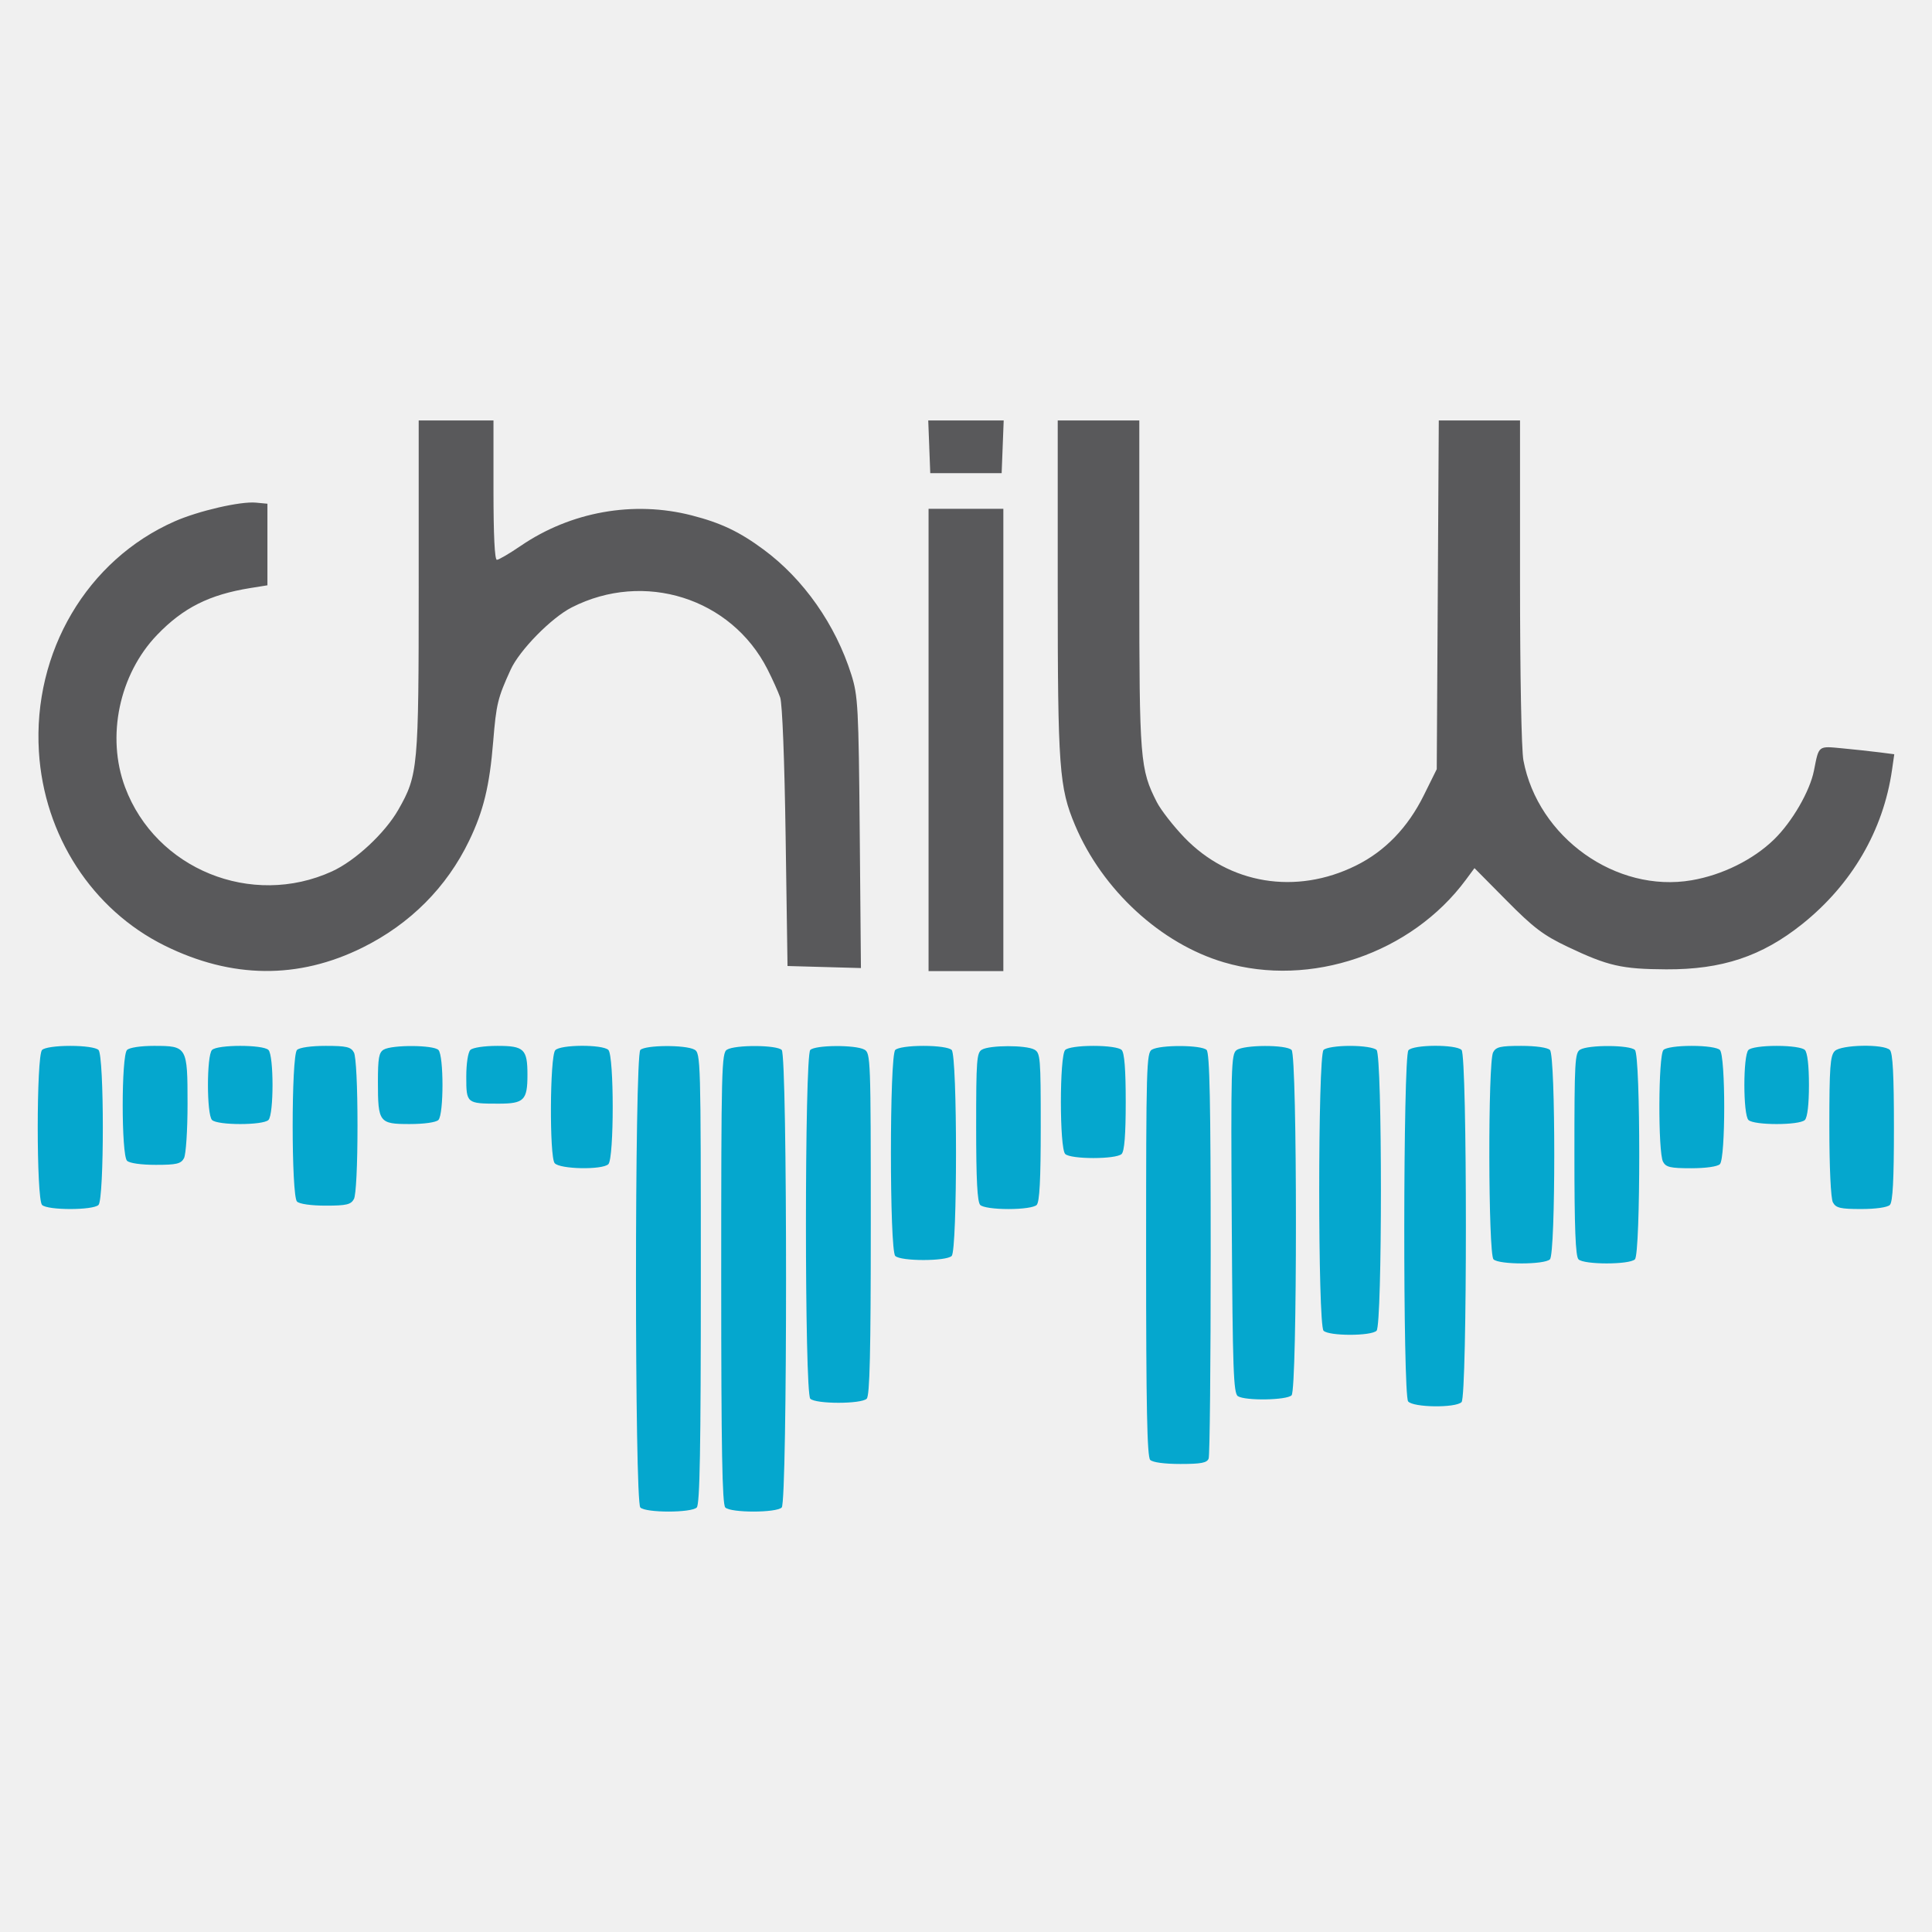
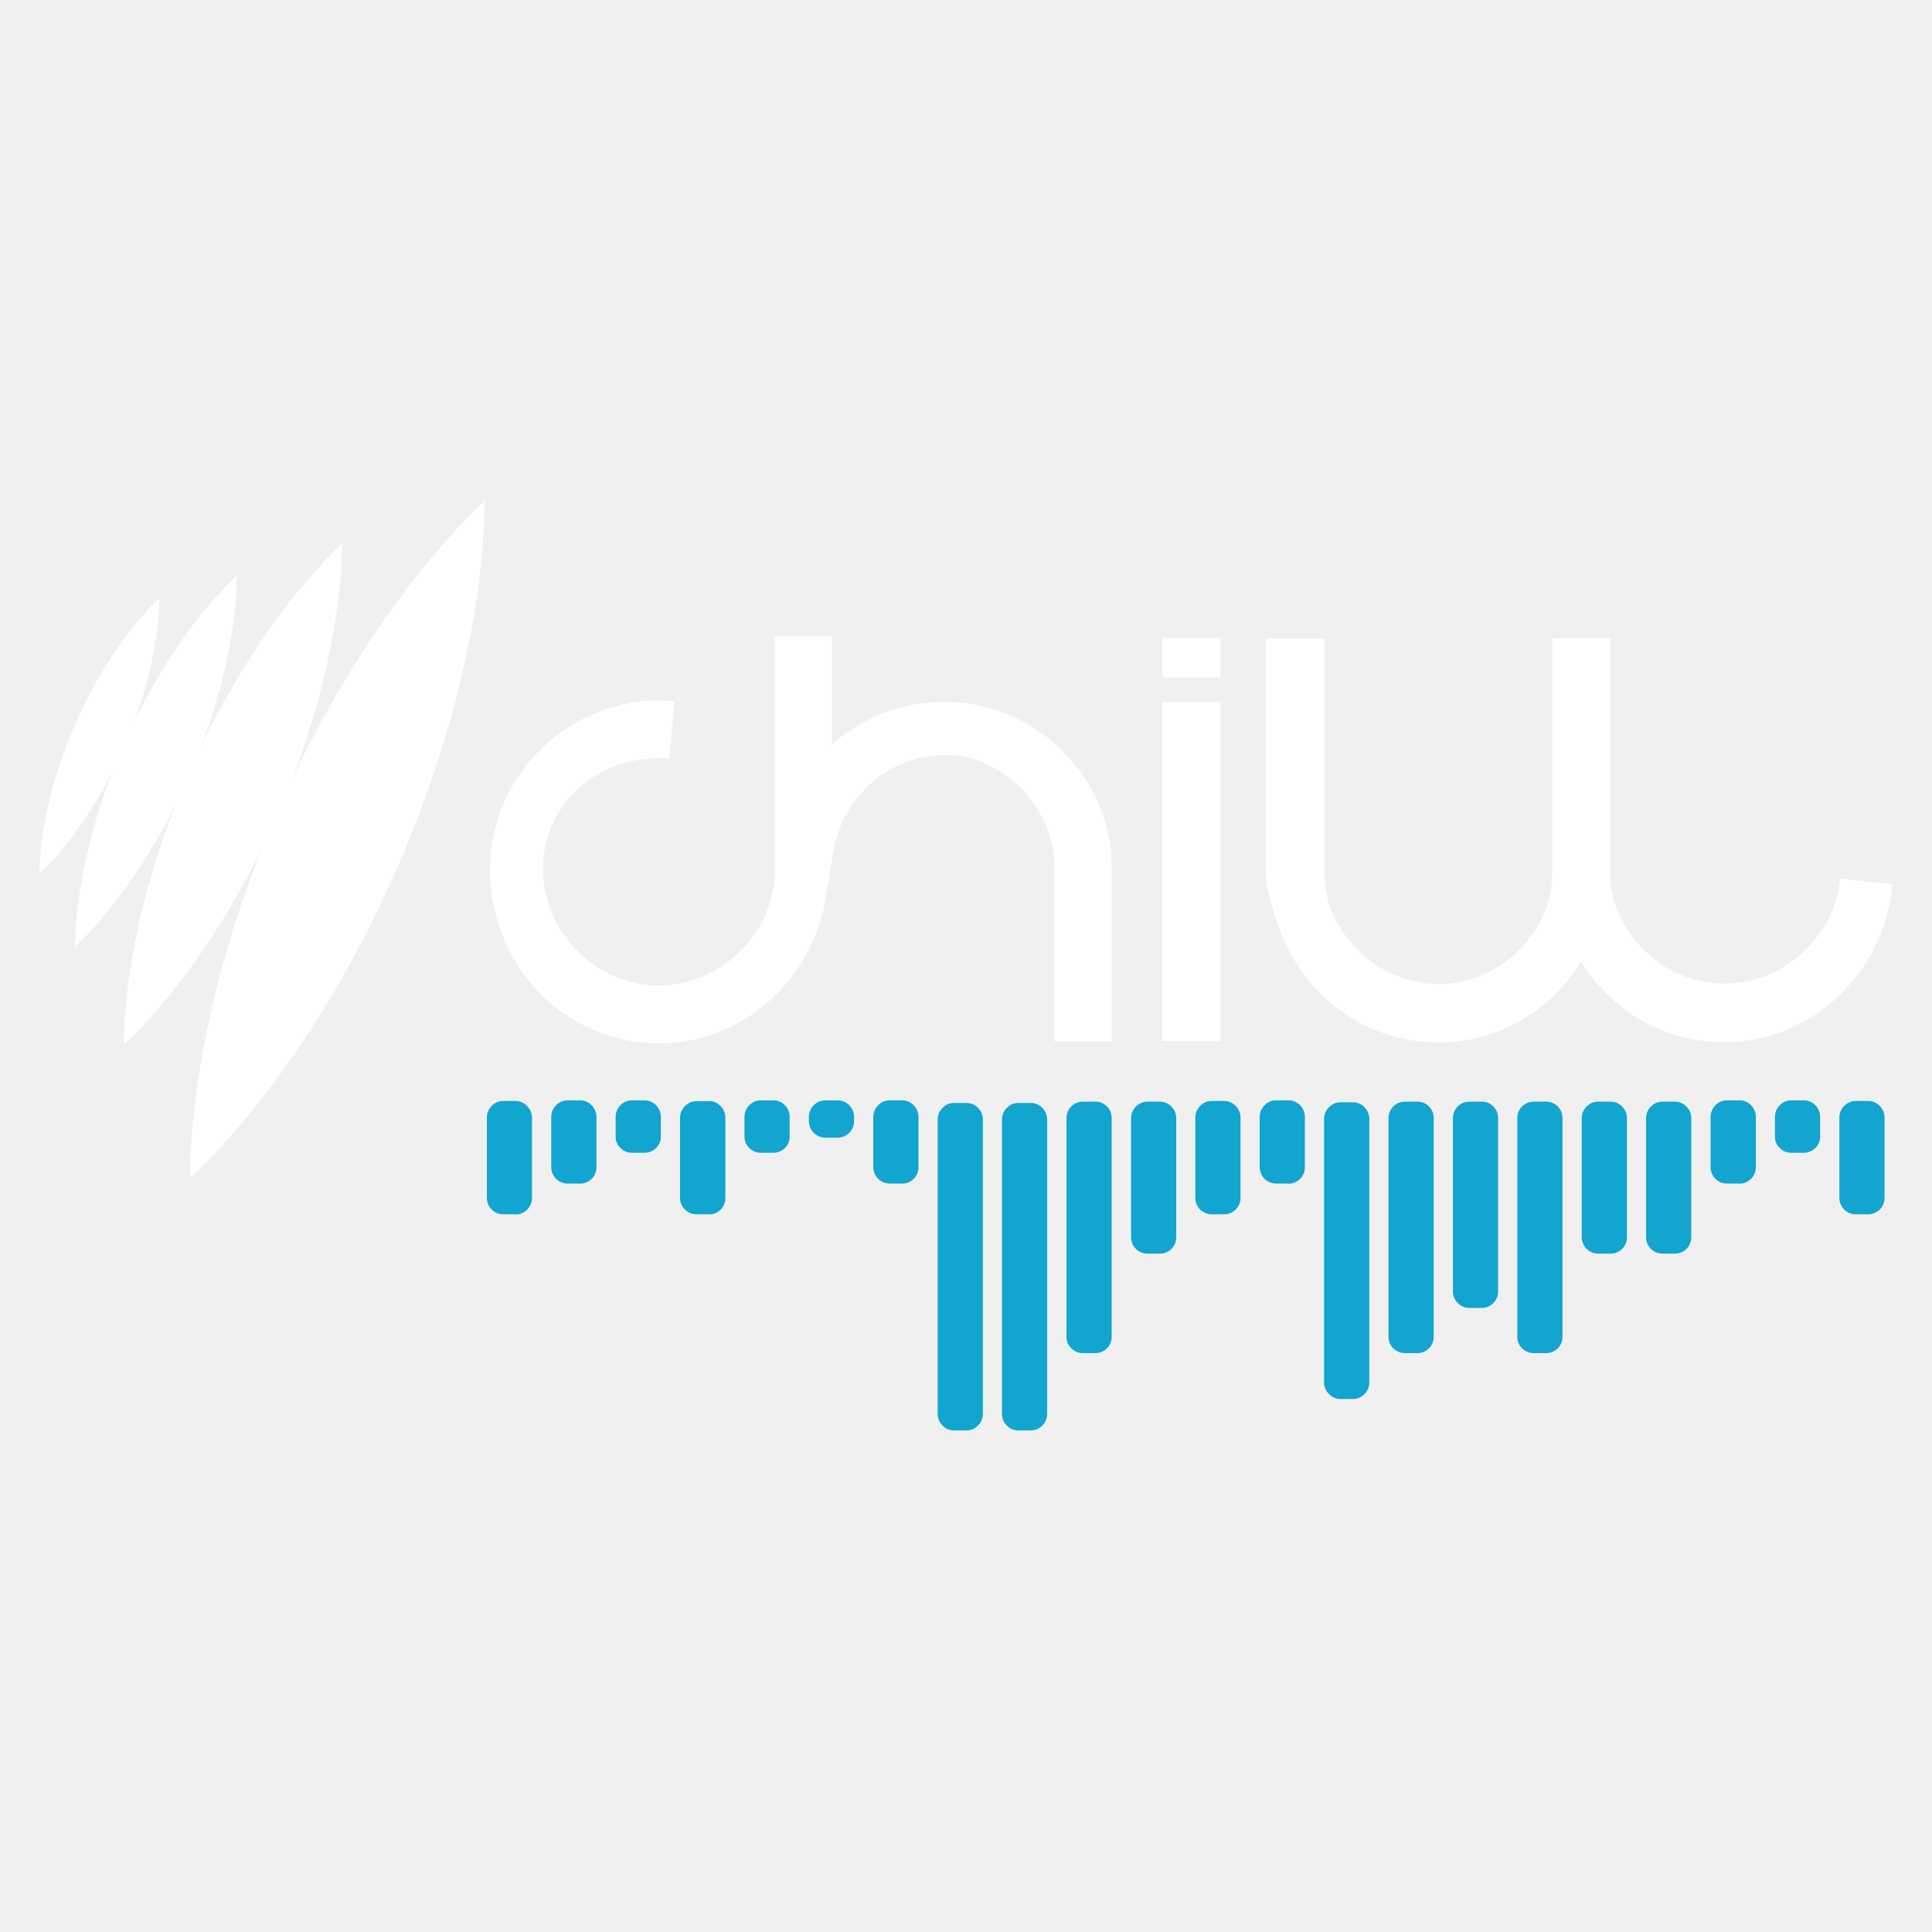
- <svg xmlns="http://www.w3.org/2000/svg" version="1.1" viewBox="0 0 512 512">
-   <path d="m11.148 278.25c-1.53 1.531-1.53 39.543 0 41.074 1.44 1.444 13.51 1.444 14.954 0 1.531-1.53 1.531-39.543 0-41.074-0.64-0.64-3.695-1.082-7.477-1.082-3.786 0-6.836 0.441-7.477 1.082m22.518 0c-1.531 1.531-1.531 27.835 0 29.366 0.645 0.641 3.74 1.082 7.614 1.082 5.492 0 6.682-0.278 7.477-1.76 0.52-0.965 0.945-7.431 0.945-14.367 0-15.224-0.104-15.403-8.917-15.403-3.512 0-6.49 0.454-7.115 1.082m22.518 0c-1.44 1.44-1.44 17.113 0 18.557 1.444 1.44 13.514 1.44 14.954 0 1.44-1.444 1.44-17.117 0-18.557-1.44-1.444-13.51-1.444-14.954 0m22.518 0c-1.527 1.531-1.527 38.645 0 40.176 0.645 0.64 3.745 1.082 7.614 1.082 5.492 0 6.682-0.28 7.477-1.76 0.562-1.04 0.944-8.963 0.944-19.41 0-10.452-0.383-18.374-0.944-19.414-0.795-1.477-1.98-1.756-7.477-1.756-3.87 0-6.97 0.441-7.614 1.082m22.975-0.087c-1.264 0.74-1.53 2.246-1.53 8.554 0 10.718 0.332 11.168 8.375 11.168 3.873 0 7.019-0.442 7.655-1.082 1.444-1.44 1.444-17.113 0-18.557-1.335-1.332-12.249-1.398-14.5-0.083m22.968 0.087c-0.625 0.624-1.082 3.603-1.082 7.115 0 7.04 0.091 7.115 8.558 7.115 6.757 0 7.656-0.9 7.656-7.656 0-6.786-0.899-7.656-7.926-7.656-3.512 0-6.587 0.458-7.206 1.082m22.488 0.091c-1.423 1.706-1.552 28.21-0.15 29.903 1.344 1.623 12.67 1.84 14.238 0.271 1.532-1.53 1.532-28.734 0-30.265-1.514-1.514-12.815-1.444-14.088 0.087m22.555-0.087c-1.53 1.531-1.53 119.72 0 121.25 1.44 1.443 13.51 1.443 14.954 0 0.815-0.82 1.082-15.54 1.082-60.76 0-58.104-0.046-59.706-1.714-60.592-2.434-1.294-13.003-1.219-14.322 0.104m22.972-0.087c-1.436 0.84-1.536 4.726-1.536 60.576 0 45.218 0.263 59.939 1.082 60.759 1.444 1.443 13.514 1.443 14.954 0 1.531-1.532 1.531-119.72 0-121.25-1.336-1.34-12.25-1.402-14.5-0.083m22.068 0.083c-1.531 1.531-1.531 90.891 0 92.422 1.44 1.44 13.51 1.44 14.954 0 0.811-0.811 1.082-12.295 1.082-46.35 0-43.867-0.054-45.29-1.715-46.176-2.43-1.294-12.998-1.219-14.32 0.104m22.517 0c-1.531 1.531-1.531 53.057 0 54.589 1.444 1.44 13.514 1.44 14.954 0 1.53-1.532 1.53-53.058 0-54.589-0.637-0.64-3.691-1.082-7.477-1.082-3.782 0-6.836 0.441-7.477 1.082m22.971-0.083c-1.385 0.807-1.53 2.738-1.53 20.483 0 14.055 0.307 19.9 1.08 20.679 0.642 0.636 3.696 1.082 7.478 1.082 3.786 0 6.836-0.446 7.477-1.082 0.773-0.778 1.081-6.624 1.081-20.679 0-18.465-0.1-19.643-1.714-20.508-2.247-1.207-11.787-1.186-13.872 0.025m22.069 0.083c-1.527 1.531-1.527 26.034 0 27.565 1.443 1.44 13.514 1.44 14.957 0 0.737-0.737 1.082-5.135 1.082-13.785 0-8.646-0.345-13.044-1.082-13.78-0.64-0.64-3.694-1.082-7.476-1.082-3.787 0-6.84 0.441-7.477 1.082m22.971-0.087c-1.431 0.84-1.535 4.369-1.535 54.268 0 40.359 0.266 53.64 1.082 54.455 0.661 0.662 3.786 1.082 8.017 1.082 5.493 0 7.049-0.3 7.477-1.444 0.3-0.79 0.541-25.222 0.541-54.318 0-39.901-0.267-53.14-1.082-53.956-1.335-1.34-12.249-1.402-14.5-0.083m22.426 0.133c-1.414 1.04-1.51 4.452-1.26 45.98 0.232 38.736 0.457 44.977 1.622 45.722 1.98 1.26 12.92 1.082 14.23-0.233 1.535-1.53 1.535-89.987 0-91.519-1.431-1.435-12.607-1.393-14.592 0.05m23.063-0.05c-1.53 1.532-1.53 72.875 0 74.406 1.44 1.44 12.611 1.44 14.051 0 1.535-1.53 1.535-72.874 0-74.406-0.624-0.624-3.603-1.081-7.023-1.081-3.425 0-6.408 0.457-7.028 1.081m22.489 0.092c-1.415 1.706-1.485 91.344-0.07 93.05 1.343 1.623 12.569 1.764 14.154 0.183 1.531-1.535 1.531-91.794 0-93.325-1.514-1.515-12.81-1.444-14.08 0.087m22.443 0.545c-1.398 2.609-1.302 53.453 0.104 54.855 1.444 1.444 13.514 1.444 14.954 0 1.53-1.531 1.53-53.956 0-55.487-0.641-0.64-3.737-1.082-7.615-1.082-5.492 0-6.673 0.27-7.443 1.71m23.075-0.716c-1.406 0.824-1.53 3.104-1.53 27.698 0 19.639 0.29 27.087 1.08 27.877 1.44 1.444 13.51 1.444 14.955 0 1.53-1.531 1.53-53.956 0-55.487-1.34-1.34-12.254-1.402-14.505-0.083m22.069 0.083c-1.373 1.373-1.469 27.111-0.108 29.637 0.774 1.44 1.955 1.71 7.447 1.71 3.878 0 6.974-0.441 7.615-1.082 1.53-1.531 1.53-28.734 0-30.265-0.637-0.64-3.691-1.082-7.477-1.082-3.782 0-6.836 0.441-7.477 1.082m22.522 0c-1.44 1.44-1.44 17.113 0 18.557 1.44 1.44 13.514 1.44 14.953 0 0.679-0.679 1.082-4.144 1.082-9.279 0-5.134-0.403-8.604-1.082-9.278-0.64-0.64-3.694-1.082-7.476-1.082-3.787 0-6.836 0.441-7.477 1.082m22.88 0.283c-1.215 1.206-1.44 4.31-1.44 19.892 0 10.993 0.383 19.181 0.944 20.221 0.8 1.481 1.981 1.76 7.477 1.76 3.874 0 6.97-0.44 7.614-1.082 0.774-0.773 1.082-6.574 1.082-20.537s-0.308-19.763-1.082-20.537c-1.63-1.631-12.881-1.415-14.595 0.283" fill="#05a7ce" />
-   <path d="m110.96 155.38c0 48.193-0.167 50.016-5.388 59.186-3.541 6.216-11.417 13.543-17.584 16.36-21.323 9.736-46.729-0.595-54.842-22.306-5.018-13.422-1.552-29.915 8.48-40.359 6.919-7.198 13.842-10.676 24.743-12.428l4.502-0.72v-21.622l-3.062-0.287c-4.086-0.383-15.224 2.184-21.528 4.964-23.204 10.227-37.58 34.6-35.973 60.996 1.352 22.247 14.113 41.927 33.36 51.447 17.746 8.775 35.396 8.946 52.426 0.5 12.61-6.258 22.297-15.974 28.25-28.348 3.795-7.872 5.401-14.504 6.354-26.212 0.816-9.998 1.198-11.58 4.635-19.098 2.351-5.147 10.756-13.71 16.16-16.472 19.19-9.803 42.298-2.505 51.893 16.38 1.331 2.614 2.854 6 3.37 7.478 0.566 1.606 1.148 16.576 1.444 36.934l0.5 34.23 9.727 0.271 9.728 0.27-0.317-35.852c-0.291-33.24-0.458-36.29-2.218-41.886-4.177-13.244-12.623-25.297-23.229-33.144-6.411-4.748-11.35-7.099-19.098-9.083-15.402-3.953-32.016-0.986-45.31 8.088-2.975 2.03-5.812 3.69-6.307 3.69-0.583 0-0.899-6.573-0.899-18.469v-18.465h-19.818v43.958m135.3-36.976 0.27 6.981h18.92l0.27-6.981 0.27-6.982h-19.996l0.27 6.982m34.047 37.517c0 47.565 0.383 52.8 4.597 62.785 7.22 17.117 22.718 31.393 39.452 36.323 22.972 6.77 49.68-2.355 64.13-21.906l2.263-3.062 8.513 8.6c7.131 7.206 9.756 9.195 16.168 12.245 10.714 5.093 14.321 5.916 26.125 5.979 14.77 0.075 25.335-3.437 36.032-11.983 13.165-10.522 21.511-24.84 23.816-40.875l0.595-4.144-3.87-0.5c-3.268-0.395-6.542-0.748-9.819-1.06-6.574-0.624-6.257-0.874-7.593 5.883-1.082 5.492-5.813 13.643-10.61 18.29-5.513 5.347-13.689 9.391-21.798 10.781-20.013 3.437-40.733-11.326-44.59-31.775-0.524-2.78-0.899-22.564-0.899-47.424v-42.66h-21.528l-0.27 46.213-0.27 46.209-3.437 6.935c-4.244 8.559-10.286 14.813-18.004 18.624-15.852 7.834-33.523 4.934-45.435-7.448-2.946-3.066-6.241-7.298-7.302-9.374-4.44-8.692-4.647-11.259-4.647-57.65v-43.507h-21.62v44.499m-34.23 40.175v61.259h19.818v-122.51h-19.818v61.254" fill="#59595b" />
+ <svg xmlns="http://www.w3.org/2000/svg" viewBox="0 0 512 512">
+   <g fill="#fff">
+     <path d="M487.633 232.83a28.9 28.9 0 0 1-3.555 11.537 32.3 32.3 0 0 1-7.488 9.124 30.9 30.9 0 0 1-10.302 5.702 30.02 30.02 0 0 1-23.664-2.214 31.75 31.75 0 0 1-14.835-17.915 23.6 23.6 0 0 1-.998-5.92v-63.969H411.34v63.23a27 27 0 0 1-1.065 6.805 31.77 31.77 0 0 1-14.835 17.905 29.1 29.1 0 0 1-11.594 3.554h-.466q-1.027.085-2.053.085c-.95 0-1.844 0-2.775-.114a29.5 29.5 0 0 1-11.66-3.564 31.75 31.75 0 0 1-14.836-17.914 27 27 0 0 1-1.064-6.804v-63.13h-15.51v62.725l.066.77.124.884a47.5 47.5 0 0 0 2.433 9.713 45 45 0 0 0 3.374 8.391c.304.58.646 1.103.95 1.664.171.304.352.608.532.95a50 50 0 0 0 1.986 3.022l.457.627a44 44 0 0 0 3.801 4.581 44.9 44.9 0 0 0 10.559 8.183 44.1 44.1 0 0 0 21.734 5.502h1.625a44 44 0 0 0 19.302-5.436 44.3 44.3 0 0 0 13.239-11.252 1 1 0 0 1 .076-.105c.237-.294.456-.608.684-.903a46 46 0 0 0 1.492-2.09q.556-.83 1.083-1.673a53 53 0 0 0 3.27 4.657 44.3 44.3 0 0 0 13.238 11.252 42.9 42.9 0 0 0 17.278 5.294 42.25 42.25 0 0 0 17.79-2.006 45.4 45.4 0 0 0 15.102-8.553 46.5 46.5 0 0 0 15.871-31.125zM128.349 132.93s-27.466 23.826-51.054 73.814c14.199-36.75 13.306-62.544 13.306-62.544s-19.958 17.287-37.274 53.544c10.083-26.61 9.409-45.218 9.409-45.218s-14.455 12.544-27.2 38.822c7.137-19.293 6.652-32.693 6.652-32.693S29.672 169.48 19.77 192.26c-9.902 22.78-9.313 39.297-9.313 39.297s10.112-8.752 19.358-27.132c-10.52 27.227-9.855 46.33-9.855 46.33s14.056-12.203 26.668-37.749c-14.712 37.426-13.762 63.816-13.762 63.816s19.502-16.907 36.694-52.355c-20.451 51.348-19.14 87.668-19.14 87.668s30.697-26.61 55.045-82.616 22.885-96.595 22.885-96.595zM291.016 212.704a45.27 45.27 0 0 0-23.636-23.226 41.8 41.8 0 0 0-16.66-3.422c-5.73-.11-11.425.89-16.774 2.947a49.1 49.1 0 0 0-13.458 8.22v-28.587H205.33v63.676l-.047.494a32 32 0 0 1-3.517 11.87 32.4 32.4 0 0 1-7.45 9.152 30.9 30.9 0 0 1-10.283 5.769 28.8 28.8 0 0 1-12.013 1.454 29.5 29.5 0 0 1-11.68-3.517 31.9 31.9 0 0 1-14.93-17.847 29 29 0 0 1-1.398-12.004 28.2 28.2 0 0 1 3.536-11.527 29 29 0 0 1 7.47-8.677 31.4 31.4 0 0 1 10.292-5.227 32.2 32.2 0 0 1 12.089-1.15l1.368-15.3a43.2 43.2 0 0 0-17.962 2.07 45.5 45.5 0 0 0-15.035 8.478 46 46 0 0 0-10.72 13.306 42.9 42.9 0 0 0-4.99 16.726 45.9 45.9 0 0 0 1.901 18.057 47.5 47.5 0 0 0 8.135 15.424 44.3 44.3 0 0 0 13.306 11.196 43 43 0 0 0 17.306 5.227 42.5 42.5 0 0 0 17.781-2.081 45.2 45.2 0 0 0 15.016-8.63 46.45 46.45 0 0 0 15.472-28.786l.723-3.802.76-4.809a34 34 0 0 1 2.984-10.862 32 32 0 0 1 6.51-8.943 29.9 29.9 0 0 1 9.275-6.063 29.3 29.3 0 0 1 11.49-2.224c3.756-.001 7.465.84 10.853 2.461a31.6 31.6 0 0 1 9.152 6.482 32.4 32.4 0 0 1 6.33 9.36 26.8 26.8 0 0 1 2.404 11.11v46.455h15.159v-46.435a40.4 40.4 0 0 0-3.602-16.812z" />
+   </g>
+   <g fill="#11a5cf">
+     <path d="M409.704 358.592h-3.212a4.335 4.335 0 0 1-4.39-4.39v-57.85a4.27 4.27 0 0 1 1.273-3.136 4.2 4.2 0 0 1 3.117-1.264h3.212a4.306 4.306 0 0 1 4.372 4.4v57.85a4.305 4.305 0 0 1-4.372 4.39M392.638 346.62h-3.212a4.14 4.14 0 0 1-3.108-1.312 4.29 4.29 0 0 1-1.273-3.08v-45.873a4.22 4.22 0 0 1 1.273-3.127 4.18 4.18 0 0 1 3.108-1.273h3.212a4.24 4.24 0 0 1 3.127 1.273 4.32 4.32 0 0 1 1.254 3.127v45.874a4.38 4.38 0 0 1-1.254 3.079 4.2 4.2 0 0 1-3.127 1.311M375.566 358.592h-3.212a4.32 4.32 0 0 1-4.381-4.39v-57.85a4.314 4.314 0 0 1 4.381-4.4h3.212a4.23 4.23 0 0 1 3.118 1.264 4.3 4.3 0 0 1 1.264 3.136v57.85a4.316 4.316 0 0 1-4.382 4.39" />
+   </g>
+   <path fill="#fff" d="M307.988 186.056h15.49v89.79h-15.49zM307.988 169.031h15.49v10.49h-15.49z" />
+   <g fill="#11a5cf">
+     <path d="M273.158 379.075h-3.25a4.13 4.13 0 0 1-3.108-1.311 4.3 4.3 0 0 1-1.273-3.07v-78.005a4.29 4.29 0 0 1 1.273-3.07 4.1 4.1 0 0 1 3.108-1.32h3.212a4.15 4.15 0 0 1 3.127 1.32 4.27 4.27 0 0 1 1.254 3.07v78.005a4.28 4.28 0 0 1-1.254 3.07 4.18 4.18 0 0 1-3.089 1.311M495.046 321.805h-3.212a4.334 4.334 0 0 1-4.381-4.39v-21.25a4.28 4.28 0 0 1 1.264-3.07 4.13 4.13 0 0 1 3.117-1.321h3.212a4.14 4.14 0 0 1 3.118 1.32 4.32 4.32 0 0 1 1.264 3.07v21.25a4.334 4.334 0 0 1-4.382 4.391M477.98 305.49h-3.212a4.26 4.26 0 0 1-3.117-1.255 4.15 4.15 0 0 1-1.274-3.089v-5.103a4.32 4.32 0 0 1 1.274-3.136 4.2 4.2 0 0 1 3.117-1.302h3.212a4.2 4.2 0 0 1 3.118 1.302 4.3 4.3 0 0 1 1.254 3.136v5.103a4.14 4.14 0 0 1-1.254 3.089 4.26 4.26 0 0 1-3.118 1.255M460.932 313.653H457.7a4.335 4.335 0 0 1-4.372-4.362v-13.2a4.38 4.38 0 0 1 1.264-3.165 4.15 4.15 0 0 1 3.117-1.321h3.222a4.14 4.14 0 0 1 3.127 1.321 4.38 4.38 0 0 1 1.264 3.165v13.2a4.335 4.335 0 0 1-4.391 4.39zM443.825 332.22h-3.212a4.314 4.314 0 0 1-4.382-4.372v-31.533a4.22 4.22 0 0 1 1.264-3.05 4.16 4.16 0 0 1 3.118-1.312h3.212a4.16 4.16 0 0 1 3.117 1.311 4.2 4.2 0 0 1 1.255 3.051v31.533a4.305 4.305 0 0 1-4.372 4.372M426.776 332.22h-3.212a4.354 4.354 0 0 1-4.39-4.372v-31.533a4.2 4.2 0 0 1 1.282-3.05 4.13 4.13 0 0 1 3.108-1.312h3.212a4.16 4.16 0 0 1 3.117 1.311 4.22 4.22 0 0 1 1.265 3.051v31.533a4.313 4.313 0 0 1-4.382 4.372M358.5 370.747h-3.212a4.16 4.16 0 0 1-3.108-1.321 4.3 4.3 0 0 1-1.283-3.07v-69.84c0-1.157.462-2.266 1.283-3.08a4.14 4.14 0 0 1 3.108-1.311h3.212a4.16 4.16 0 0 1 3.118 1.311 4.32 4.32 0 0 1 1.264 3.08v69.84a4.28 4.28 0 0 1-1.264 3.07 4.18 4.18 0 0 1-3.118 1.321M341.428 313.653h-3.202a4.335 4.335 0 0 1-4.391-4.39V296.09a4.38 4.38 0 0 1 1.264-3.164 4.14 4.14 0 0 1 3.127-1.321h3.202a4.17 4.17 0 0 1 3.127 1.32 4.4 4.4 0 0 1 1.254 3.165v13.2a4.316 4.316 0 0 1-4.38 4.391zM324.374 321.805h-3.212a4.334 4.334 0 0 1-4.381-4.39v-21.25a4.28 4.28 0 0 1 1.264-3.07 4.12 4.12 0 0 1 3.117-1.321h3.212a4.12 4.12 0 0 1 3.108 1.32 4.28 4.28 0 0 1 1.264 3.07v21.25a4.334 4.334 0 0 1-4.372 4.391zM307.296 332.22h-3.174a4.333 4.333 0 0 1-4.381-4.372v-31.533a4.23 4.23 0 0 1 1.273-3.05 4.13 4.13 0 0 1 3.108-1.312h3.212c2.413 0 4.371 1.95 4.381 4.362v31.533a4.305 4.305 0 0 1-4.38 4.372zM290.224 358.592h-3.212a4.337 4.337 0 0 1-4.381-4.39v-57.85a4.27 4.27 0 0 1 1.273-3.136 4.2 4.2 0 0 1 3.108-1.264h3.212a4.2 4.2 0 0 1 3.118 1.264 4.26 4.26 0 0 1 1.264 3.136v57.85a4.316 4.316 0 0 1-4.382 4.39zM256.086 379.075h-3.212a4.14 4.14 0 0 1-3.108-1.311 4.3 4.3 0 0 1-1.273-3.07v-78.005a4.29 4.29 0 0 1 1.273-3.07 4.12 4.12 0 0 1 3.108-1.32h3.212a4.13 4.13 0 0 1 3.118 1.32 4.24 4.24 0 0 1 1.263 3.07v78.005a4.25 4.25 0 0 1-1.263 3.07 4.14 4.14 0 0 1-3.118 1.311M239.02 313.653h-3.212a4.353 4.353 0 0 1-4.381-4.39V296.09a4.4 4.4 0 0 1 1.273-3.164 4.12 4.12 0 0 1 3.108-1.321h3.212a4.15 4.15 0 0 1 3.127 1.32 4.4 4.4 0 0 1 1.254 3.165v13.2a4.316 4.316 0 0 1-4.38 4.392zM221.954 301.498h-3.203a4.38 4.38 0 0 1-4.39-4.324v-1.245a4.4 4.4 0 0 1 4.39-4.324h3.203a4.38 4.38 0 0 1 4.381 4.324v1.245a4.36 4.36 0 0 1-4.38 4.324M204.894 305.49h-3.212a4.24 4.24 0 0 1-3.117-1.255 4.15 4.15 0 0 1-1.274-3.089v-5.103a4.32 4.32 0 0 1 1.274-3.136 4.17 4.17 0 0 1 3.117-1.302h3.212a4.2 4.2 0 0 1 3.117 1.302 4.3 4.3 0 0 1 1.255 3.136v5.103a4.14 4.14 0 0 1-1.255 3.089 4.26 4.26 0 0 1-3.117 1.255M187.816 321.805h-3.203a4.354 4.354 0 0 1-4.39-4.39v-21.25a4.29 4.29 0 0 1 1.302-3.032 4.12 4.12 0 0 1 3.117-1.32h3.203a4.14 4.14 0 0 1 3.126 1.32 4.32 4.32 0 0 1 1.264 3.07v21.25a4.335 4.335 0 0 1-4.39 4.39zM170.756 305.49h-3.212a4.28 4.28 0 0 1-3.127-1.255 4.18 4.18 0 0 1-1.264-3.089v-5.103a4.35 4.35 0 0 1 1.264-3.136 4.2 4.2 0 0 1 3.127-1.302h3.212a4.2 4.2 0 0 1 3.117 1.302 4.3 4.3 0 0 1 1.255 3.136v5.103a4.14 4.14 0 0 1-1.255 3.089 4.26 4.26 0 0 1-3.117 1.255M153.684 313.653h-3.212a4.354 4.354 0 0 1-4.39-4.39V296.09a4.4 4.4 0 0 1 1.273-3.164 4.13 4.13 0 0 1 3.117-1.321h3.212a4.14 4.14 0 0 1 3.117 1.32 4.42 4.42 0 0 1 1.264 3.165v13.2a4.335 4.335 0 0 1-4.38 4.391zM136.618 321.805h-3.212a4.334 4.334 0 0 1-4.381-4.39v-21.25a4.28 4.28 0 0 1 1.264-3.07 4.13 4.13 0 0 1 3.117-1.32h3.212a4.13 4.13 0 0 1 3.089 1.358 4.32 4.32 0 0 1 1.264 3.07v21.25a4.334 4.334 0 0 1-4.381 4.39z" />
+   </g>
</svg>
